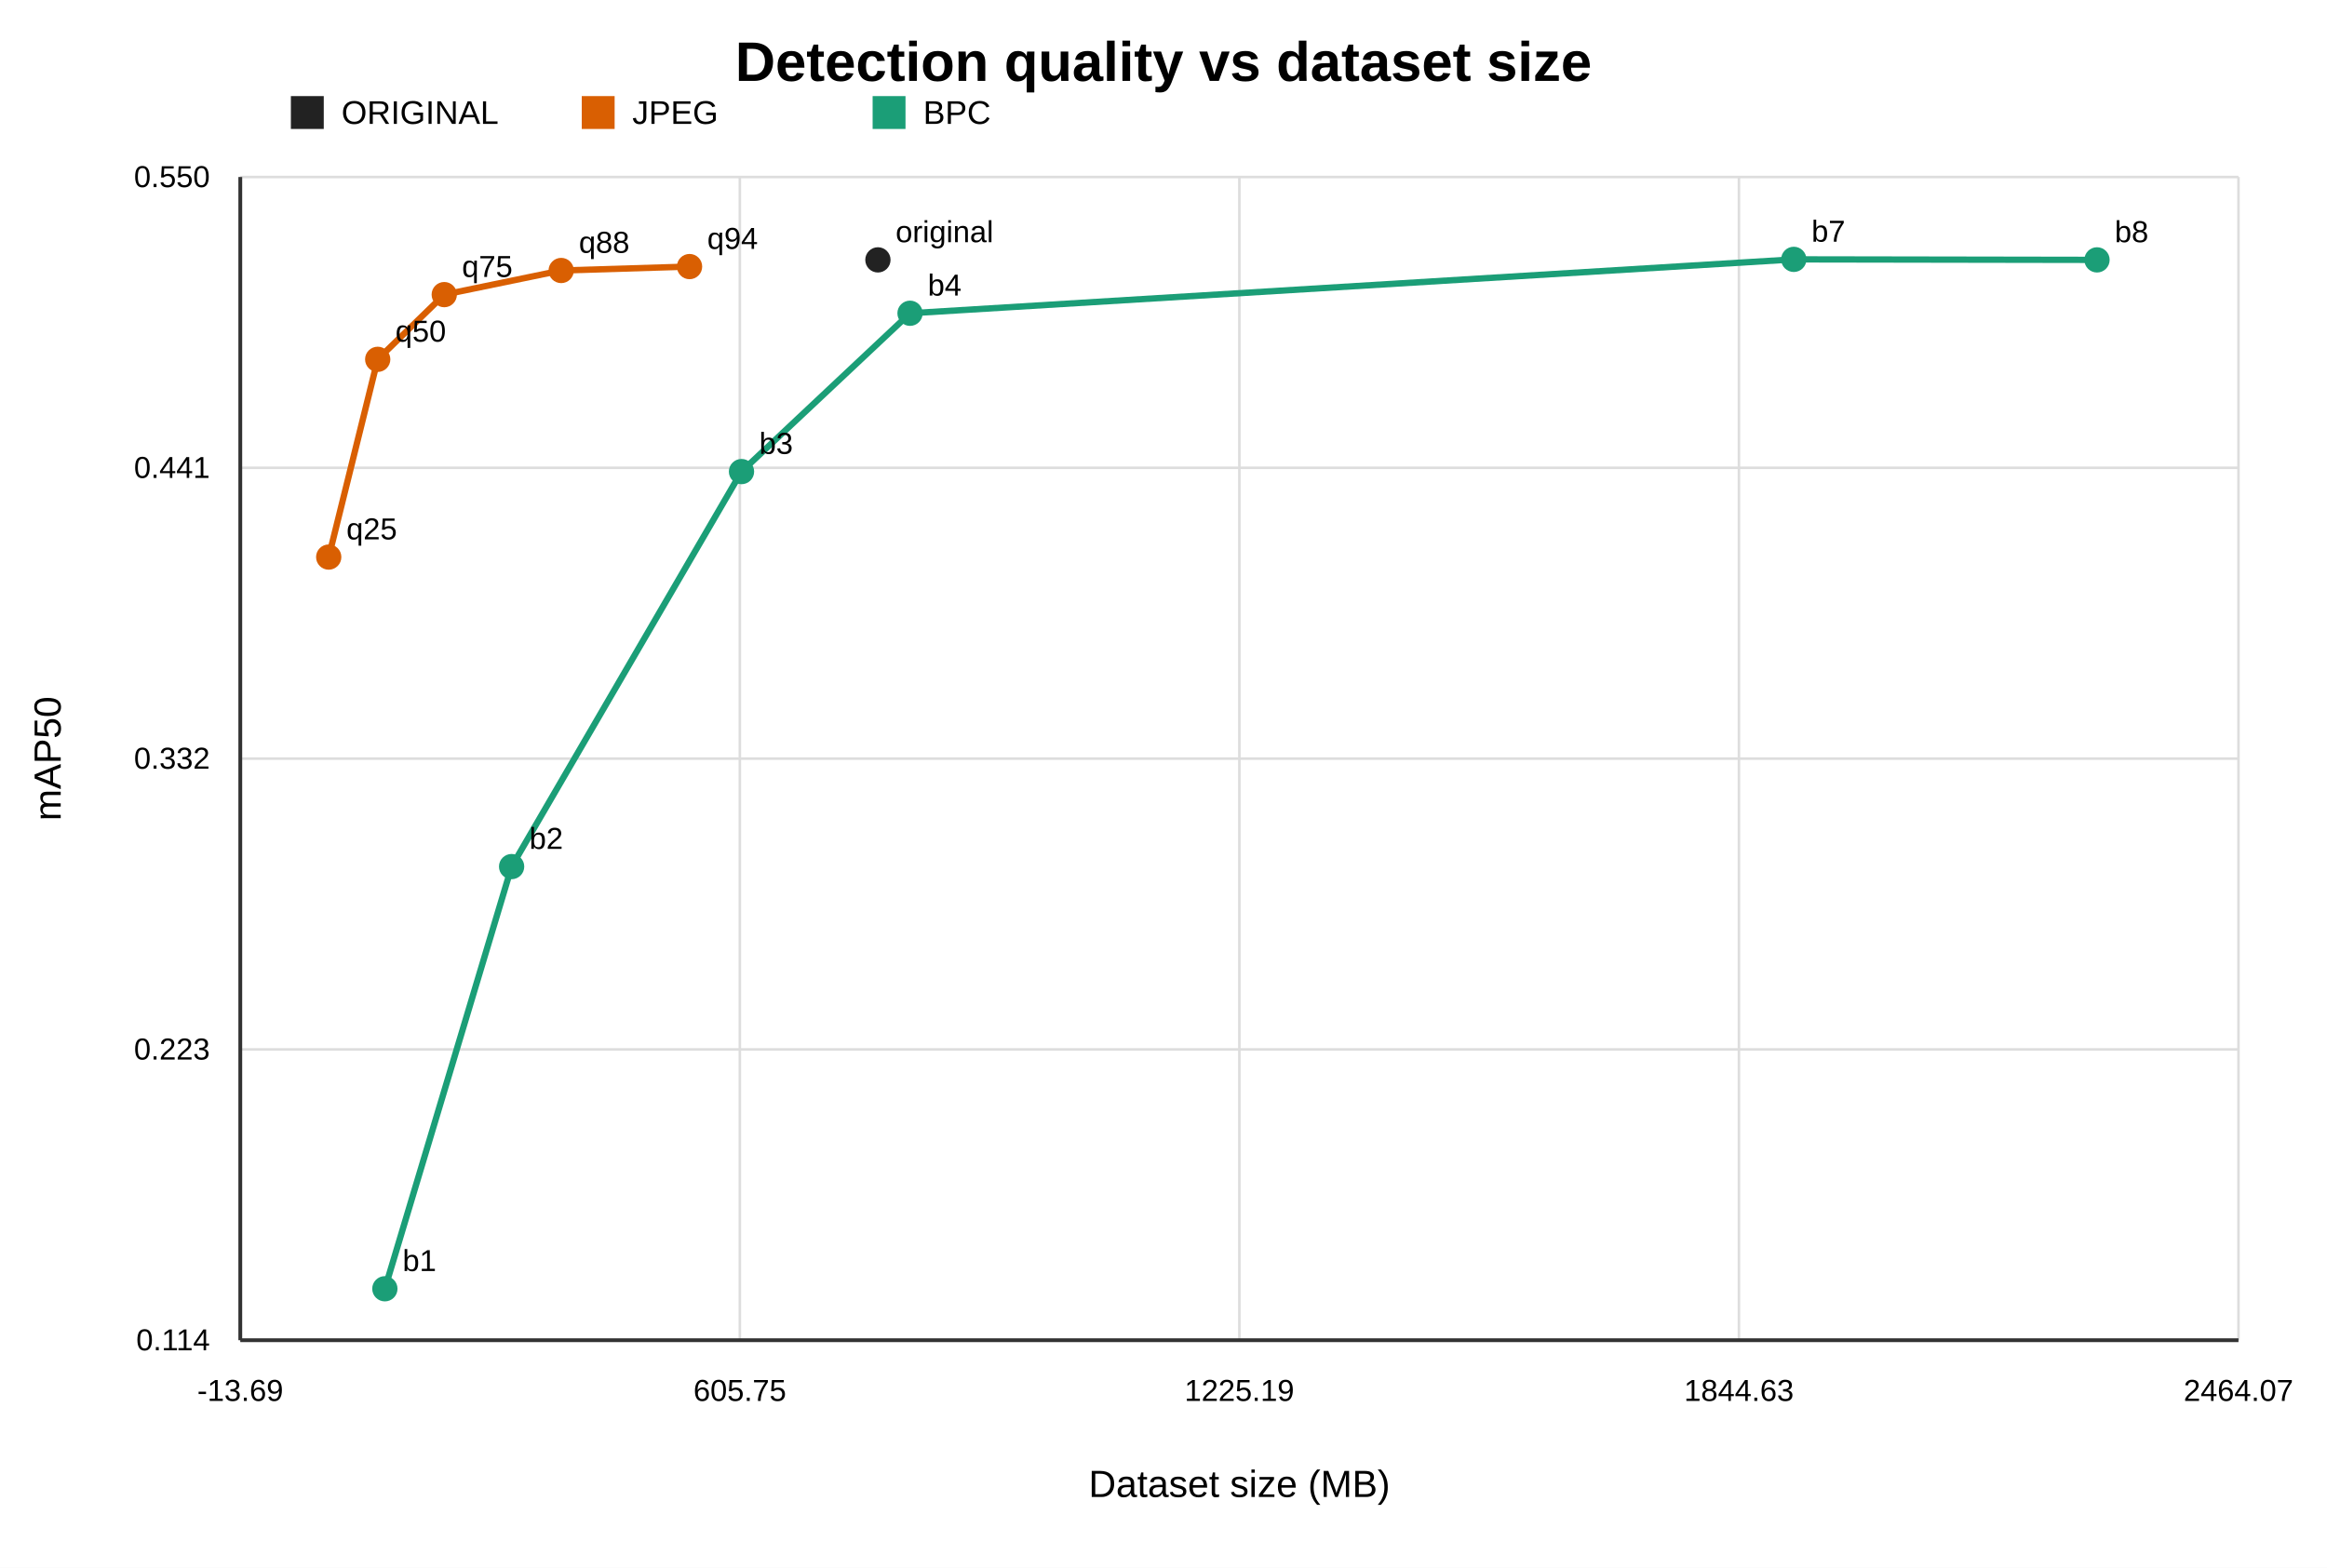
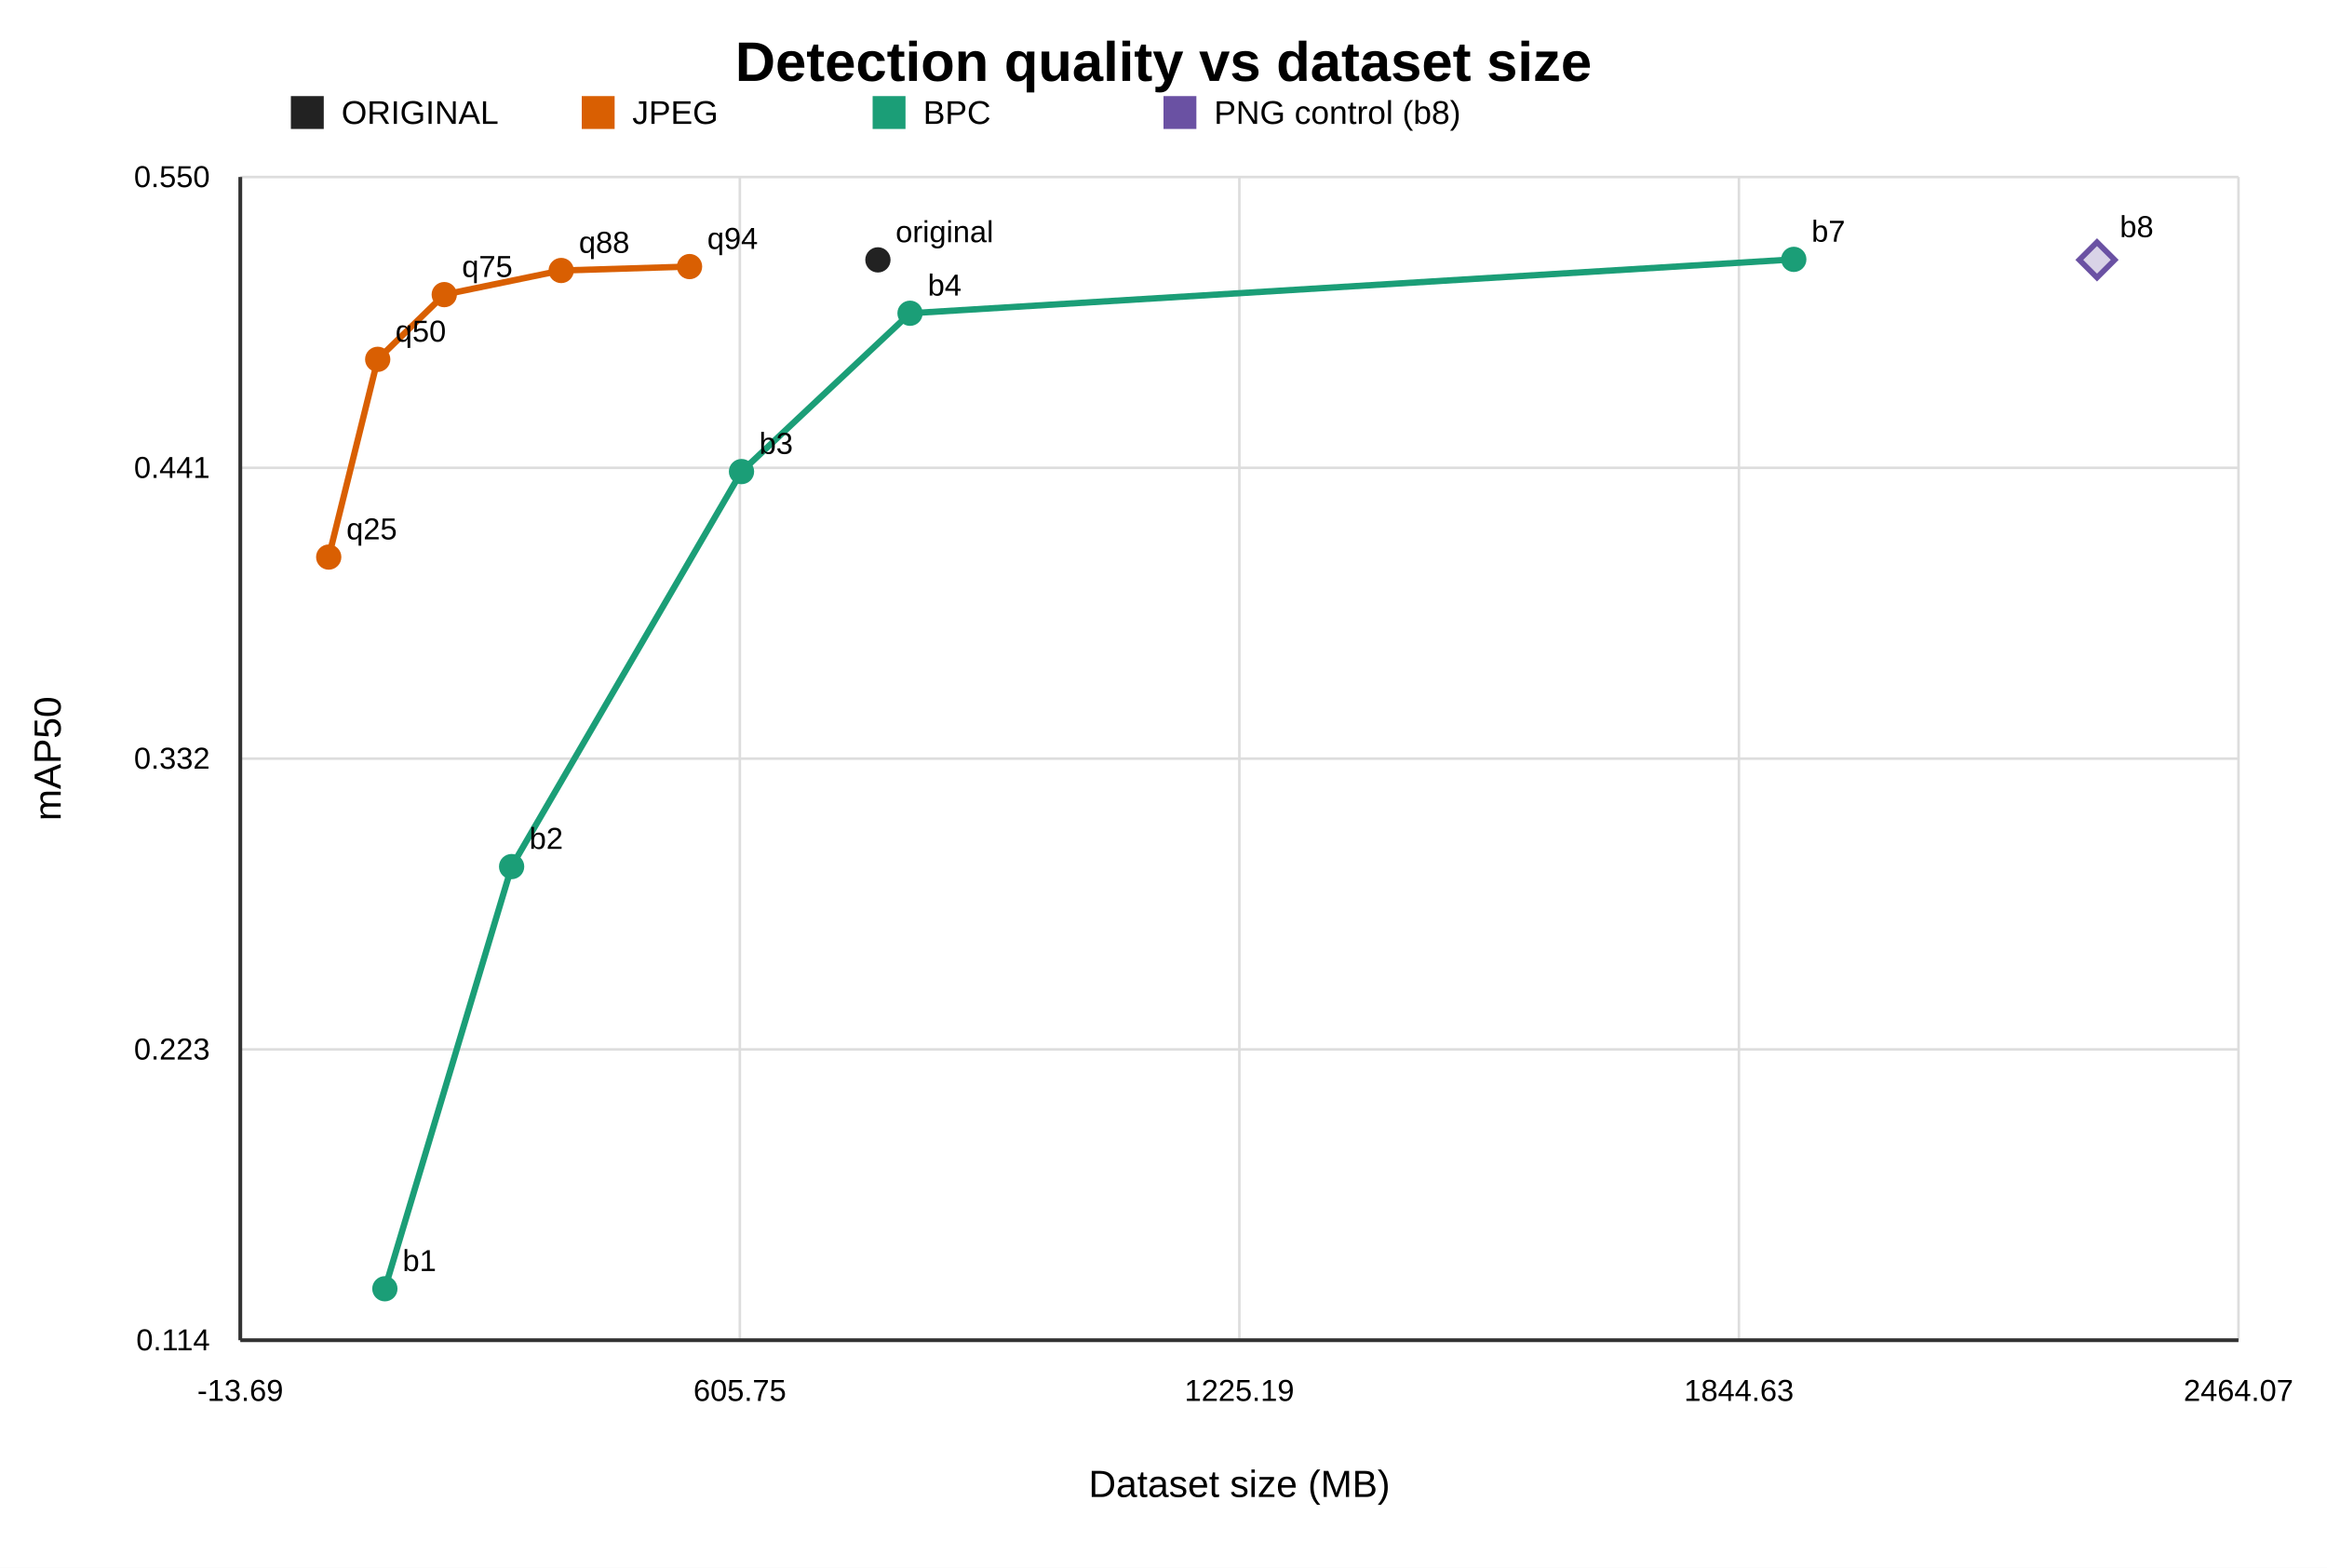
<svg xmlns="http://www.w3.org/2000/svg" width="920" height="620" viewBox="0 0 920 620">
  <rect x="0" y="0" width="920" height="620" fill="white" />
  <text x="460.0" y="32" text-anchor="middle" font-family="Arial" font-size="22" font-weight="700">Detection quality vs dataset size</text>
  <line x1="95.00" y1="70" x2="95.00" y2="530" stroke="#dddddd" stroke-width="1" />
  <text x="95.00" y="554" text-anchor="middle" font-family="Arial" font-size="12">-13.69</text>
  <line x1="292.50" y1="70" x2="292.50" y2="530" stroke="#dddddd" stroke-width="1" />
  <text x="292.50" y="554" text-anchor="middle" font-family="Arial" font-size="12">605.75</text>
  <line x1="490.00" y1="70" x2="490.00" y2="530" stroke="#dddddd" stroke-width="1" />
  <text x="490.00" y="554" text-anchor="middle" font-family="Arial" font-size="12">1225.19</text>
  <line x1="687.50" y1="70" x2="687.50" y2="530" stroke="#dddddd" stroke-width="1" />
  <text x="687.50" y="554" text-anchor="middle" font-family="Arial" font-size="12">1844.63</text>
  <line x1="885.00" y1="70" x2="885.00" y2="530" stroke="#dddddd" stroke-width="1" />
  <text x="885.00" y="554" text-anchor="middle" font-family="Arial" font-size="12">2464.07</text>
  <line x1="95" y1="530.00" x2="885" y2="530.00" stroke="#dddddd" stroke-width="1" />
  <text x="83" y="534.00" text-anchor="end" font-family="Arial" font-size="12">0.114</text>
  <line x1="95" y1="415.00" x2="885" y2="415.00" stroke="#dddddd" stroke-width="1" />
  <text x="83" y="419.00" text-anchor="end" font-family="Arial" font-size="12">0.223</text>
  <line x1="95" y1="300.00" x2="885" y2="300.00" stroke="#dddddd" stroke-width="1" />
  <text x="83" y="304.00" text-anchor="end" font-family="Arial" font-size="12">0.332</text>
  <line x1="95" y1="185.00" x2="885" y2="185.00" stroke="#dddddd" stroke-width="1" />
  <text x="83" y="189.00" text-anchor="end" font-family="Arial" font-size="12">0.441</text>
  <line x1="95" y1="70.00" x2="885" y2="70.00" stroke="#dddddd" stroke-width="1" />
  <text x="83" y="74.00" text-anchor="end" font-family="Arial" font-size="12">0.550</text>
  <line x1="95" y1="530" x2="885" y2="530" stroke="#333333" stroke-width="1.5" />
  <line x1="95" y1="70" x2="95" y2="530" stroke="#333333" stroke-width="1.5" />
  <text x="490.0" y="592" text-anchor="middle" font-family="Arial" font-size="15">Dataset size (MB)</text>
  <text x="24" y="300.0" text-anchor="middle" transform="rotate(-90 24 300.0)" font-family="Arial" font-size="15">mAP50</text>
  <polyline points="347.09,102.77" fill="none" stroke="#222222" stroke-width="2.5" />
  <circle cx="347.09" cy="102.77" r="5" fill="#222222" />
  <text x="354.09" y="95.77" font-family="Arial" font-size="12">original</text>
  <g data-legend="true">
    <rect x="115" y="38" width="13" height="13" fill="#222222" />
    <text x="135" y="49" font-family="Arial" font-size="13">ORIGINAL</text>
  </g>
  <polyline points="129.96,220.30 149.33,142.10 175.64,116.51 221.87,106.97 272.62,105.42" fill="none" stroke="#d95f02" stroke-width="2.5" />
  <circle cx="129.96" cy="220.30" r="5" fill="#d95f02" />
  <text x="136.96" y="213.30" font-family="Arial" font-size="12">q25</text>
  <circle cx="149.33" cy="142.10" r="5" fill="#d95f02" />
  <text x="156.33" y="135.10" font-family="Arial" font-size="12">q50</text>
  <circle cx="175.64" cy="116.51" r="5" fill="#d95f02" />
  <text x="182.64" y="109.51" font-family="Arial" font-size="12">q75</text>
  <circle cx="221.87" cy="106.97" r="5" fill="#d95f02" />
  <text x="228.87" y="99.97" font-family="Arial" font-size="12">q88</text>
  <circle cx="272.62" cy="105.42" r="5" fill="#d95f02" />
  <text x="279.62" y="98.42" font-family="Arial" font-size="12">q94</text>
  <g data-legend="true">
    <rect x="230" y="38" width="13" height="13" fill="#d95f02" />
    <text x="250" y="49" font-family="Arial" font-size="13">JPEG</text>
  </g>
-   <polyline points="152.16,509.65 202.27,342.70 293.16,186.49 359.79,123.88 709.19,102.57 829.07,102.77" fill="none" stroke="#1b9e77" stroke-width="2.5" />
+   <polyline points="152.16,509.65 202.27,342.70 293.16,186.49 359.79,123.88 709.19,102.57" fill="none" stroke="#1b9e77" stroke-width="2.5" />
  <circle cx="152.16" cy="509.65" r="5" fill="#1b9e77" />
  <text x="159.16" y="502.65" font-family="Arial" font-size="12">b1</text>
  <circle cx="202.27" cy="342.70" r="5" fill="#1b9e77" />
  <text x="209.27" y="335.70" font-family="Arial" font-size="12">b2</text>
  <circle cx="293.16" cy="186.49" r="5" fill="#1b9e77" />
  <text x="300.16" y="179.49" font-family="Arial" font-size="12">b3</text>
  <circle cx="359.79" cy="123.88" r="5" fill="#1b9e77" />
  <text x="366.79" y="116.88" font-family="Arial" font-size="12">b4</text>
  <circle cx="709.19" cy="102.57" r="5" fill="#1b9e77" />
  <text x="716.19" y="95.57" font-family="Arial" font-size="12">b7</text>
-   <circle cx="829.07" cy="102.77" r="5" fill="#1b9e77" />
-   <text x="836.07" y="95.77" font-family="Arial" font-size="12">b8</text>
  <g data-legend="true">
    <rect x="345" y="38" width="13" height="13" fill="#1b9e77" />
    <text x="365" y="49" font-family="Arial" font-size="13">BPC</text>
  </g>
+   <polygon points="829.07,95.77 836.07,102.77 829.07,109.77 822.07,102.77" fill="#6a51a3" fill-opacity="0.25" stroke="#6a51a3" stroke-width="2.2" />
+   <text x="838.07" y="93.77" font-family="Arial" font-size="12">b8</text>
+   <g data-legend="true">
+     <rect x="460" y="38" width="13" height="13" fill="#6a51a3" />
+     <text x="480" y="49" font-family="Arial" font-size="13">PNG control (b8)</text>
+   </g>
</svg>
